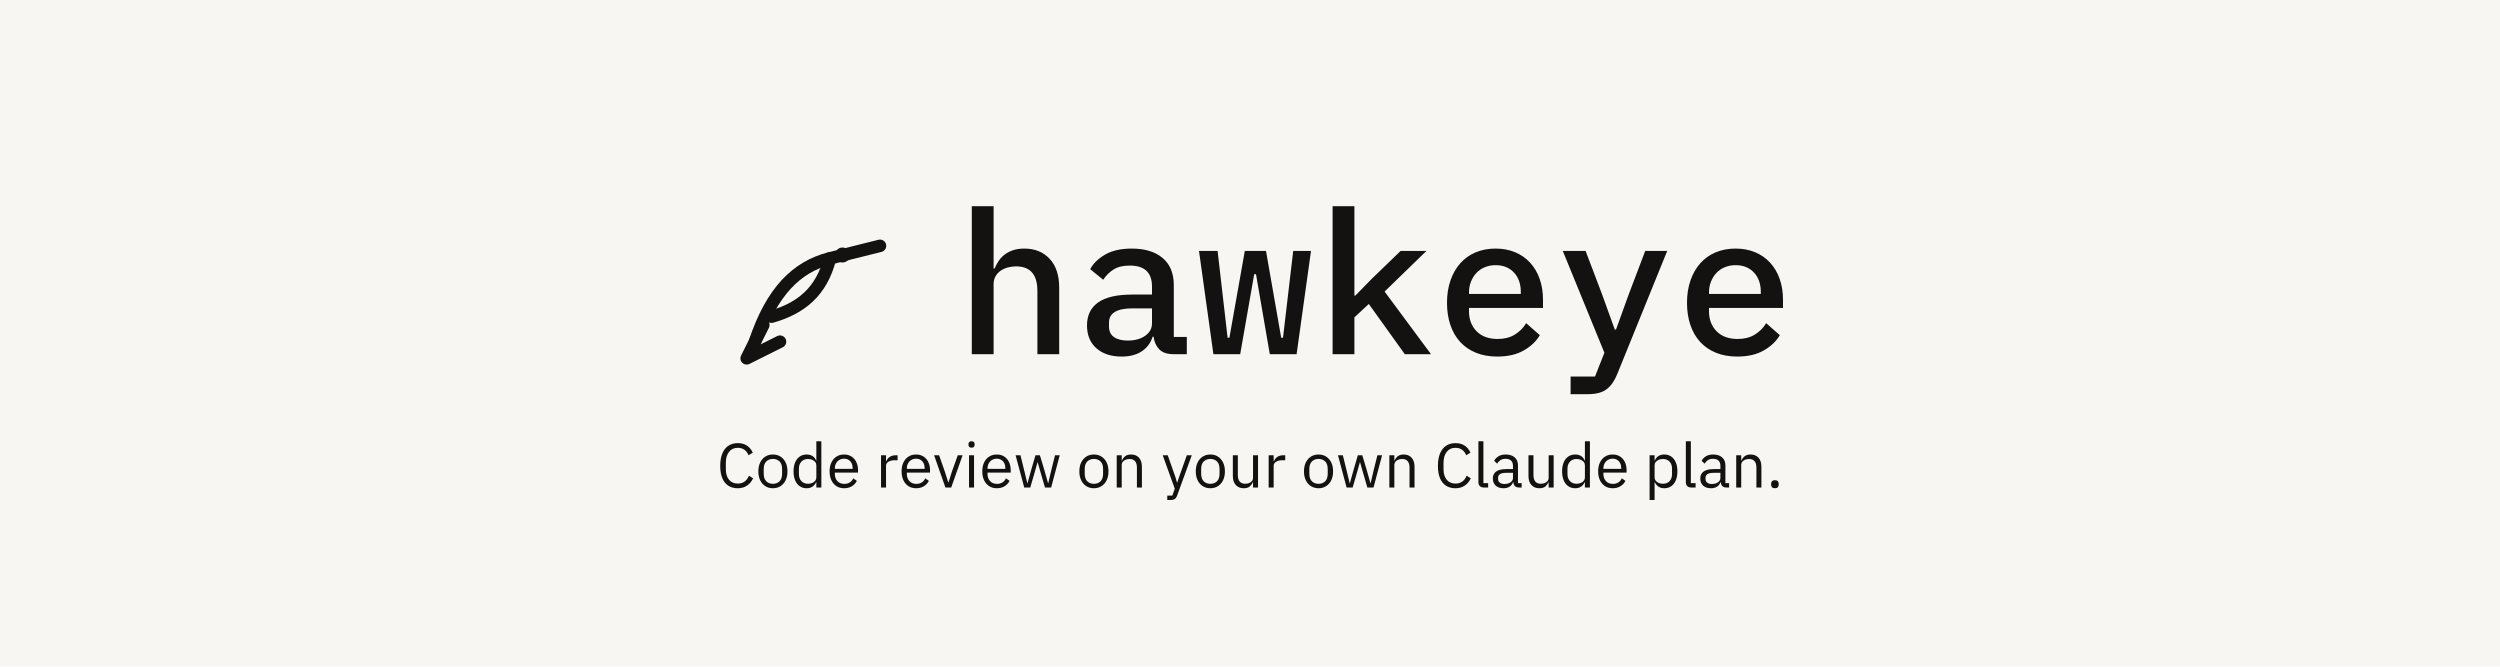
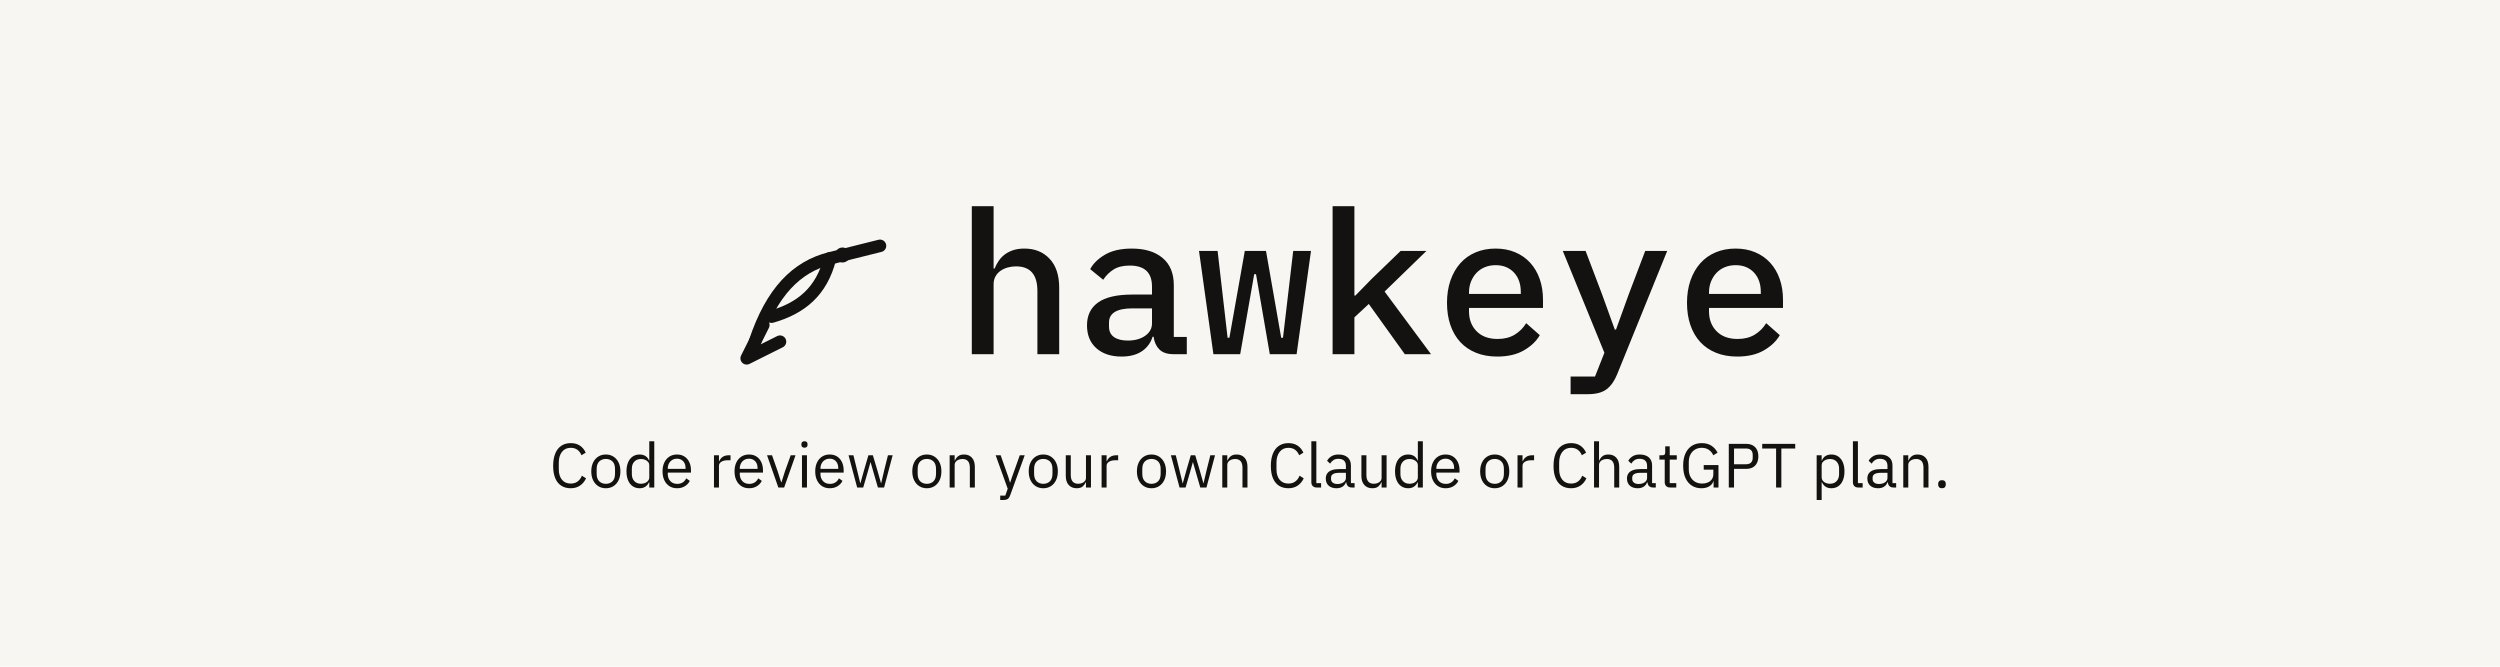
- <svg xmlns="http://www.w3.org/2000/svg" width="1200" height="320" viewBox="0 0 1200 320" role="img" aria-label="hawkeye. Code review on your own Claude plan.">
+ <svg xmlns="http://www.w3.org/2000/svg" width="1200" height="320" viewBox="0 0 1200 320" role="img" aria-label="hawkeye. Code review on your own Claude or ChatGPT plan.">
  <rect width="1200" height="320" fill="#f7f6f3" />
  <g transform="translate(338.4 96) scale(4.0)" fill="none" stroke="#131211" stroke-width="1.5" stroke-linecap="round" stroke-linejoin="round">
    <path d="M6 17c2-6 5-9 9-10l6-1.5" />
    <path d="M15 7c-1 4-3.5 6-7 7" />
    <path d="M7 15l-2 4 4-2" />
    <circle cx="16.5" cy="6.6" r=".9" fill="#131211" stroke="none" />
  </g>
  <path fill="#131211" transform="translate(458.4 170)" d="M8.064 -71.04H18.528V-41.088H19.008Q19.776 -43.008 20.976 -44.784Q22.176 -46.56 23.904 -47.856Q25.632 -49.152 27.936 -49.92Q30.24 -50.688 33.312 -50.688Q40.8 -50.688 45.408 -45.792Q50.016 -40.896 50.016 -31.872V0.0H39.552V-30.336Q39.552 -42.144 29.28 -42.144Q27.264 -42.144 25.344 -41.616Q23.424 -41.088 21.888 -40.032Q20.352 -38.976 19.44 -37.344Q18.528 -35.712 18.528 -33.6V0.0H8.064Z M104.832 0.0Q100.32 0.0 98.064 -2.304Q95.808 -4.608 95.328 -8.352H94.848Q93.408 -3.84 89.616 -1.344Q85.824 1.152 79.968 1.152Q72.384 1.152 67.872 -2.832Q63.36 -6.816 63.36 -13.824Q63.36 -21.024 68.688 -24.816Q74.016 -28.608 85.056 -28.608H94.56V-32.448Q94.56 -42.528 83.904 -42.528Q79.104 -42.528 76.128 -40.656Q73.152 -38.784 71.136 -35.712L64.896 -40.8Q67.008 -44.832 72.0 -47.76Q76.992 -50.688 84.864 -50.688Q94.272 -50.688 99.648 -46.176Q105.024 -41.664 105.024 -33.12V-8.256H111.264V0.0ZM82.944 -6.528Q88.032 -6.528 91.296 -8.832Q94.56 -11.136 94.56 -14.784V-21.984H85.248Q73.92 -21.984 73.92 -15.168V-13.248Q73.92 -9.888 76.32 -8.208Q78.72 -6.528 82.944 -6.528Z M117.12 -49.536H126.048L130.848 -7.872H131.712L139.104 -49.536H149.28L156.576 -7.872H157.44L162.336 -49.536H170.88L163.968 0.0H151.104L144.48 -38.4H143.616L136.896 0.0H124.032Z M181.248 -71.04H191.712V-28.128H192.192L199.968 -36.096L213.888 -49.536H226.272L206.208 -30.048L228.48 0.0H215.904L198.624 -24.096L191.712 -17.664V0.0H181.248Z M260.256 1.152Q254.592 1.152 250.08 -0.672Q245.568 -2.496 242.496 -5.856Q239.424 -9.216 237.792 -13.968Q236.16 -18.72 236.16 -24.672Q236.16 -30.624 237.84 -35.424Q239.52 -40.224 242.544 -43.632Q245.568 -47.04 249.888 -48.864Q254.208 -50.688 259.488 -50.688Q264.672 -50.688 268.896 -48.912Q273.12 -47.136 276.096 -43.872Q279.072 -40.608 280.656 -36.096Q282.24 -31.584 282.24 -26.112V-22.176H246.72V-20.544Q246.72 -14.688 250.368 -10.992Q254.016 -7.296 260.448 -7.296Q265.248 -7.296 268.656 -9.36Q272.064 -11.424 274.176 -14.88L280.704 -9.12Q278.208 -4.8 273.072 -1.824Q267.936 1.152 260.256 1.152ZM259.488 -42.72Q256.704 -42.72 254.352 -41.76Q252.0 -40.8 250.32 -39.024Q248.64 -37.248 247.68 -34.848Q246.72 -32.448 246.72 -29.568V-28.896H271.584V-29.856Q271.584 -35.712 268.272 -39.216Q264.96 -42.72 259.488 -42.72Z M331.296 -49.536H341.856L317.856 9.6Q315.936 14.4 312.816 16.8Q309.696 19.2 303.84 19.2H295.488V10.752H307.2L311.712 -0.672L291.744 -49.536H302.688L310.56 -28.8L316.704 -11.808H317.28L323.424 -28.8Z M375.456 1.152Q369.792 1.152 365.28 -0.672Q360.768 -2.496 357.696 -5.856Q354.624 -9.216 352.992 -13.968Q351.36 -18.72 351.36 -24.672Q351.36 -30.624 353.04 -35.424Q354.72 -40.224 357.744 -43.632Q360.768 -47.04 365.088 -48.864Q369.408 -50.688 374.688 -50.688Q379.872 -50.688 384.096 -48.912Q388.32 -47.136 391.296 -43.872Q394.272 -40.608 395.856 -36.096Q397.44 -31.584 397.44 -26.112V-22.176H361.92V-20.544Q361.92 -14.688 365.568 -10.992Q369.216 -7.296 375.648 -7.296Q380.448 -7.296 383.856 -9.36Q387.264 -11.424 389.376 -14.88L395.904 -9.12Q393.408 -4.8 388.272 -1.824Q383.136 1.152 375.456 1.152ZM374.688 -42.72Q371.904 -42.72 369.552 -41.76Q367.2 -40.8 365.52 -39.024Q363.84 -37.248 362.88 -34.848Q361.92 -32.448 361.92 -29.568V-28.896H386.784V-29.856Q386.784 -35.712 383.472 -39.216Q380.16 -42.72 374.688 -42.72Z" />
-   <path fill="#131211" transform="translate(343.965 234)" d="M10.17 0.36Q7.53 0.36 5.64 -0.855Q3.75 -2.07 2.745 -4.455Q1.74 -6.84 1.74 -10.35Q1.74 -13.86 2.745 -16.305Q3.75 -18.75 5.64 -20.025Q7.53 -21.3 10.17 -21.3Q12.78 -21.3 14.58 -20.1Q16.38 -18.9 17.37 -16.71L15.33 -15.48Q14.7 -17.1 13.41 -18.075Q12.12 -19.05 10.17 -19.05Q7.47 -19.05 5.955 -17.085Q4.44 -15.12 4.44 -11.91V-8.79Q4.44 -5.58 5.955 -3.735Q7.47 -1.89 10.17 -1.89Q12.18 -1.89 13.53 -2.925Q14.88 -3.96 15.51 -5.67L17.52 -4.41Q16.53 -2.22 14.655 -0.93Q12.78 0.36 10.17 0.36Z M27.03 0.36Q24.96 0.36 23.385 -0.645Q21.81 -1.65 20.925 -3.465Q20.04 -5.28 20.04 -7.74Q20.04 -10.2 20.925 -12.015Q21.81 -13.83 23.385 -14.835Q24.96 -15.84 27.03 -15.84Q29.1 -15.84 30.675 -14.835Q32.25 -13.83 33.135 -12.015Q34.02 -10.2 34.02 -7.74Q34.02 -5.28 33.135 -3.465Q32.25 -1.65 30.675 -0.645Q29.1 0.36 27.03 0.36ZM27.03 -1.77Q28.98 -1.77 30.21 -2.97Q31.44 -4.17 31.44 -6.63V-8.85Q31.44 -11.31 30.21 -12.51Q28.98 -13.71 27.03 -13.71Q25.11 -13.71 23.865 -12.51Q22.62 -11.31 22.62 -8.85V-6.63Q22.62 -4.17 23.865 -2.97Q25.11 -1.77 27.03 -1.77Z M47.88 0.0V-2.52H47.76Q47.07 -1.08 45.945 -0.36Q44.82 0.36 43.23 0.36Q41.31 0.36 39.885 -0.63Q38.46 -1.62 37.695 -3.45Q36.93 -5.28 36.93 -7.74Q36.93 -10.23 37.695 -12.045Q38.46 -13.86 39.885 -14.85Q41.31 -15.84 43.23 -15.84Q44.82 -15.84 45.99 -15.135Q47.16 -14.43 47.76 -12.96H47.88V-22.2H50.28V0.0ZM43.89 -1.8Q45.0 -1.8 45.9 -2.175Q46.8 -2.55 47.34 -3.255Q47.88 -3.96 47.88 -4.95V-10.71Q47.88 -11.58 47.34 -12.24Q46.8 -12.9 45.9 -13.29Q45.0 -13.68 43.89 -13.68Q41.88 -13.68 40.695 -12.405Q39.51 -11.13 39.51 -9.06V-6.42Q39.51 -4.35 40.695 -3.075Q41.88 -1.8 43.89 -1.8Z M61.2 0.36Q59.1 0.36 57.54 -0.645Q55.98 -1.65 55.11 -3.465Q54.24 -5.28 54.24 -7.74Q54.24 -10.2 55.11 -12.015Q55.98 -13.83 57.54 -14.835Q59.1 -15.84 61.2 -15.84Q63.27 -15.84 64.77 -14.865Q66.27 -13.89 67.08 -12.18Q67.89 -10.47 67.89 -8.28V-7.14H56.76V-6.42Q56.76 -4.41 57.975 -3.075Q59.19 -1.74 61.35 -1.74Q62.82 -1.74 63.915 -2.43Q65.01 -3.12 65.61 -4.41L67.32 -3.18Q66.57 -1.62 64.98 -0.63Q63.39 0.36 61.2 0.36ZM61.2 -13.83Q59.91 -13.83 58.905 -13.23Q57.9 -12.63 57.33 -11.565Q56.76 -10.5 56.76 -9.15V-8.94H65.31V-9.27Q65.31 -10.65 64.8 -11.67Q64.29 -12.69 63.36 -13.26Q62.43 -13.83 61.2 -13.83Z M81.33 0.0H78.93V-15.48H81.33V-12.63H81.48Q81.75 -13.38 82.32 -14.025Q82.89 -14.67 83.79 -15.075Q84.69 -15.48 85.95 -15.48H86.88V-13.08H85.47Q84.18 -13.08 83.25 -12.735Q82.32 -12.39 81.825 -11.82Q81.33 -11.25 81.33 -10.5Z M95.76 0.36Q93.66 0.36 92.1 -0.645Q90.54 -1.65 89.67 -3.465Q88.8 -5.28 88.8 -7.74Q88.8 -10.2 89.67 -12.015Q90.54 -13.83 92.1 -14.835Q93.66 -15.84 95.76 -15.84Q97.83 -15.84 99.33 -14.865Q100.83 -13.89 101.64 -12.18Q102.45 -10.47 102.45 -8.28V-7.14H91.32V-6.42Q91.32 -4.41 92.535 -3.075Q93.75 -1.74 95.91 -1.74Q97.38 -1.74 98.475 -2.43Q99.57 -3.12 100.17 -4.41L101.88 -3.18Q101.13 -1.62 99.54 -0.63Q97.95 0.36 95.76 0.36ZM95.76 -13.83Q94.47 -13.83 93.465 -13.23Q92.46 -12.63 91.89 -11.565Q91.32 -10.5 91.32 -9.15V-8.94H99.87V-9.27Q99.87 -10.65 99.36 -11.67Q98.85 -12.69 97.92 -13.26Q96.99 -13.83 95.76 -13.83Z M112.62 0.0H109.83L104.4 -15.48H106.8L109.5 -7.8L111.18 -2.52H111.33L113.01 -7.8L115.77 -15.48H118.08Z M122.37 -19.11Q121.62 -19.11 121.26 -19.485Q120.9 -19.86 120.9 -20.46V-20.85Q120.9 -21.45 121.26 -21.825Q121.62 -22.2 122.37 -22.2Q123.15 -22.2 123.495 -21.825Q123.84 -21.45 123.84 -20.85V-20.46Q123.84 -19.86 123.495 -19.485Q123.15 -19.11 122.37 -19.11ZM121.17 0.0V-15.48H123.57V0.0Z M134.49 0.36Q132.39 0.36 130.83 -0.645Q129.27 -1.65 128.4 -3.465Q127.53 -5.28 127.53 -7.74Q127.53 -10.2 128.4 -12.015Q129.27 -13.83 130.83 -14.835Q132.39 -15.84 134.49 -15.84Q136.56 -15.84 138.06 -14.865Q139.56 -13.89 140.37 -12.18Q141.18 -10.47 141.18 -8.28V-7.14H130.05V-6.42Q130.05 -4.41 131.265 -3.075Q132.48 -1.74 134.64 -1.74Q136.11 -1.74 137.205 -2.43Q138.3 -3.12 138.9 -4.41L140.61 -3.18Q139.86 -1.62 138.27 -0.63Q136.68 0.36 134.49 0.36ZM134.49 -13.83Q133.2 -13.83 132.195 -13.23Q131.19 -12.63 130.62 -11.565Q130.05 -10.5 130.05 -9.15V-8.94H138.6V-9.27Q138.6 -10.65 138.09 -11.67Q137.58 -12.69 136.65 -13.26Q135.72 -13.83 134.49 -13.83Z M147.66 0.0 143.52 -15.48H145.86L147.51 -8.79L149.16 -2.01H149.22L151.11 -8.79L153.06 -15.48H155.19L157.2 -8.79L159.12 -2.01H159.18L160.77 -8.79L162.45 -15.48H164.7L160.59 0.0H157.62L155.46 -7.44L154.11 -12.15H154.05L152.73 -7.44L150.57 0.0Z M181.11 0.36Q179.04 0.36 177.465 -0.645Q175.89 -1.65 175.005 -3.465Q174.12 -5.28 174.12 -7.74Q174.12 -10.2 175.005 -12.015Q175.89 -13.83 177.465 -14.835Q179.04 -15.84 181.11 -15.84Q183.18 -15.84 184.755 -14.835Q186.33 -13.83 187.215 -12.015Q188.1 -10.2 188.1 -7.74Q188.1 -5.28 187.215 -3.465Q186.33 -1.65 184.755 -0.645Q183.18 0.36 181.11 0.36ZM181.11 -1.77Q183.06 -1.77 184.29 -2.97Q185.52 -4.17 185.52 -6.63V-8.85Q185.52 -11.31 184.29 -12.51Q183.06 -13.71 181.11 -13.71Q179.19 -13.71 177.945 -12.51Q176.7 -11.31 176.7 -8.85V-6.63Q176.7 -4.17 177.945 -2.97Q179.19 -1.77 181.11 -1.77Z M194.46 0.0H192.06V-15.48H194.46V-12.96H194.58Q195.15 -14.28 196.185 -15.06Q197.22 -15.84 198.96 -15.84Q201.36 -15.84 202.755 -14.295Q204.15 -12.75 204.15 -9.93V0.0H201.75V-9.51Q201.75 -11.58 200.865 -12.63Q199.98 -13.68 198.24 -13.68Q197.28 -13.68 196.41 -13.365Q195.54 -13.05 195.0 -12.39Q194.46 -11.73 194.46 -10.74Z M221.97 -4.95 225.72 -15.48H228.09L221.16 3.6Q220.83 4.53 220.425 5.055Q220.02 5.58 219.36 5.79Q218.7 6.0 217.56 6.0H216.33V3.9H218.76L219.93 0.6L214.14 -15.48H216.54L220.26 -4.95L220.98 -2.43H221.13Z M237 0.36Q234.93 0.36 233.355 -0.645Q231.78 -1.65 230.895 -3.465Q230.01 -5.28 230.01 -7.74Q230.01 -10.2 230.895 -12.015Q231.78 -13.83 233.355 -14.835Q234.93 -15.84 237 -15.84Q239.07 -15.84 240.645 -14.835Q242.22 -13.83 243.105 -12.015Q243.99 -10.2 243.99 -7.74Q243.99 -5.28 243.105 -3.465Q242.22 -1.65 240.645 -0.645Q239.07 0.36 237 0.36ZM237 -1.77Q238.95 -1.77 240.18 -2.97Q241.41 -4.17 241.41 -6.63V-8.85Q241.41 -11.31 240.18 -12.51Q238.95 -13.71 237 -13.71Q235.08 -13.71 233.835 -12.51Q232.59 -11.31 232.59 -8.85V-6.63Q232.59 -4.17 233.835 -2.97Q235.08 -1.77 237 -1.77Z M257.49 0.0V-2.52H257.37Q256.92 -1.41 255.945 -0.525Q254.97 0.36 253.02 0.36Q250.65 0.36 249.225 -1.185Q247.8 -2.73 247.8 -5.55V-15.48H250.2V-5.97Q250.2 -3.9 251.1 -2.85Q252 -1.8 253.74 -1.8Q254.7 -1.8 255.555 -2.115Q256.41 -2.43 256.95 -3.09Q257.49 -3.75 257.49 -4.77V-15.48H259.89V0.0Z M267.39 0.0H264.99V-15.48H267.39V-12.63H267.54Q267.81 -13.38 268.38 -14.025Q268.95 -14.67 269.85 -15.075Q270.75 -15.48 272.01 -15.48H272.94V-13.08H271.53Q270.24 -13.08 269.31 -12.735Q268.38 -12.39 267.885 -11.82Q267.39 -11.25 267.39 -10.5Z M288.93 0.36Q286.86 0.36 285.285 -0.645Q283.71 -1.65 282.825 -3.465Q281.94 -5.28 281.94 -7.74Q281.94 -10.2 282.825 -12.015Q283.71 -13.83 285.285 -14.835Q286.86 -15.84 288.93 -15.84Q291.0 -15.84 292.575 -14.835Q294.15 -13.83 295.035 -12.015Q295.92 -10.2 295.92 -7.74Q295.92 -5.28 295.035 -3.465Q294.15 -1.65 292.575 -0.645Q291.0 0.36 288.93 0.36ZM288.93 -1.77Q290.88 -1.77 292.11 -2.97Q293.34 -4.17 293.34 -6.63V-8.85Q293.34 -11.31 292.11 -12.51Q290.88 -13.71 288.93 -13.71Q287.01 -13.71 285.765 -12.51Q284.52 -11.31 284.52 -8.85V-6.63Q284.52 -4.17 285.765 -2.97Q287.01 -1.77 288.93 -1.77Z M302.4 0.0 298.26 -15.48H300.6L302.25 -8.79L303.9 -2.01H303.96L305.85 -8.79L307.8 -15.48H309.93L311.94 -8.79L313.86 -2.01H313.92L315.51 -8.79L317.19 -15.48H319.44L315.33 0.0H312.36L310.2 -7.44L308.85 -12.15H308.79L307.47 -7.44L305.31 0.0Z M325.32 0.0H322.92V-15.48H325.32V-12.96H325.44Q326.01 -14.28 327.045 -15.06Q328.08 -15.84 329.82 -15.84Q332.22 -15.84 333.615 -14.295Q335.01 -12.75 335.01 -9.93V0.0H332.61V-9.51Q332.61 -11.58 331.725 -12.63Q330.84 -13.68 329.1 -13.68Q328.14 -13.68 327.27 -13.365Q326.4 -13.05 325.86 -12.39Q325.32 -11.73 325.32 -10.74Z M354.66 0.36Q352.02 0.36 350.13 -0.855Q348.24 -2.07 347.235 -4.455Q346.23 -6.84 346.23 -10.35Q346.23 -13.86 347.235 -16.305Q348.24 -18.75 350.13 -20.025Q352.02 -21.3 354.66 -21.3Q357.27 -21.3 359.07 -20.1Q360.87 -18.9 361.86 -16.71L359.82 -15.48Q359.19 -17.1 357.9 -18.075Q356.61 -19.05 354.66 -19.05Q351.96 -19.05 350.445 -17.085Q348.93 -15.12 348.93 -11.91V-8.79Q348.93 -5.58 350.445 -3.735Q351.96 -1.89 354.66 -1.89Q356.67 -1.89 358.02 -2.925Q359.37 -3.96 360 -5.67L362.01 -4.41Q361.02 -2.22 359.145 -0.93Q357.27 0.36 354.66 0.36Z M370.35 0.0H368.22Q366.99 0.0 366.33 -0.705Q365.67 -1.41 365.67 -2.49V-22.2H368.07V-2.1H370.35Z M386.43 0.0H385.08Q384.12 0.0 383.52 -0.405Q382.92 -0.81 382.65 -1.53Q382.38 -2.25 382.38 -3.18V-3.39L383.31 -2.52H382.26Q381.78 -1.11 380.595 -0.375Q379.41 0.36 377.79 0.36Q375.33 0.36 373.965 -0.9Q372.6 -2.16 372.6 -4.32Q372.6 -5.79 373.32 -6.795Q374.04 -7.8 375.495 -8.325Q376.95 -8.85 379.2 -8.85H382.26V-10.38Q382.26 -12.03 381.36 -12.9Q380.46 -13.77 378.6 -13.77Q377.22 -13.77 376.26 -13.14Q375.3 -12.51 374.67 -11.46L373.23 -12.81Q373.86 -14.04 375.24 -14.94Q376.62 -15.84 378.72 -15.84Q381.51 -15.84 383.085 -14.46Q384.66 -13.08 384.66 -10.62V-2.1H386.43ZM382.26 -7.05H379.08Q377.04 -7.05 376.08 -6.45Q375.12 -5.85 375.12 -4.71V-4.08Q375.12 -2.94 375.96 -2.31Q376.8 -1.68 378.18 -1.68Q379.38 -1.68 380.295 -2.055Q381.21 -2.43 381.735 -3.075Q382.26 -3.72 382.26 -4.5Z M399.39 0.0V-2.52H399.27Q398.82 -1.41 397.845 -0.525Q396.87 0.36 394.92 0.36Q392.55 0.36 391.125 -1.185Q389.7 -2.73 389.7 -5.55V-15.48H392.1V-5.97Q392.1 -3.9 393 -2.85Q393.9 -1.8 395.64 -1.8Q396.6 -1.8 397.455 -2.115Q398.31 -2.43 398.85 -3.09Q399.39 -3.75 399.39 -4.77V-15.48H401.79V0.0Z M416.79 0.0V-2.52H416.67Q415.98 -1.08 414.855 -0.36Q413.73 0.36 412.14 0.36Q410.22 0.36 408.795 -0.63Q407.37 -1.62 406.605 -3.45Q405.84 -5.28 405.84 -7.74Q405.84 -10.23 406.605 -12.045Q407.37 -13.86 408.795 -14.85Q410.22 -15.84 412.14 -15.84Q413.73 -15.84 414.9 -15.135Q416.07 -14.43 416.67 -12.96H416.79V-22.2H419.19V0.0ZM412.8 -1.8Q413.91 -1.8 414.81 -2.175Q415.71 -2.55 416.25 -3.255Q416.79 -3.96 416.79 -4.95V-10.71Q416.79 -11.58 416.25 -12.24Q415.71 -12.9 414.81 -13.29Q413.91 -13.68 412.8 -13.68Q410.79 -13.68 409.605 -12.405Q408.42 -11.13 408.42 -9.06V-6.42Q408.42 -4.35 409.605 -3.075Q410.79 -1.8 412.8 -1.8Z M430.11 0.36Q428.01 0.36 426.45 -0.645Q424.89 -1.65 424.02 -3.465Q423.15 -5.28 423.15 -7.74Q423.15 -10.2 424.02 -12.015Q424.89 -13.83 426.45 -14.835Q428.01 -15.84 430.11 -15.84Q432.18 -15.84 433.68 -14.865Q435.18 -13.89 435.99 -12.18Q436.8 -10.47 436.8 -8.28V-7.14H425.67V-6.42Q425.67 -4.41 426.885 -3.075Q428.1 -1.74 430.26 -1.74Q431.73 -1.74 432.825 -2.43Q433.92 -3.12 434.52 -4.41L436.23 -3.18Q435.48 -1.62 433.89 -0.63Q432.3 0.36 430.11 0.36ZM430.11 -13.83Q428.82 -13.83 427.815 -13.23Q426.81 -12.63 426.24 -11.565Q425.67 -10.5 425.67 -9.15V-8.94H434.22V-9.27Q434.22 -10.65 433.71 -11.67Q433.2 -12.69 432.27 -13.26Q431.34 -13.83 430.11 -13.83Z M447.84 6.0V-15.48H450.24V-12.96H450.36Q450.96 -14.43 452.13 -15.135Q453.3 -15.84 454.89 -15.84Q456.84 -15.84 458.25 -14.85Q459.66 -13.86 460.425 -12.045Q461.19 -10.23 461.19 -7.74Q461.19 -5.28 460.425 -3.45Q459.66 -1.62 458.25 -0.63Q456.84 0.36 454.89 0.36Q453.3 0.36 452.175 -0.36Q451.05 -1.08 450.36 -2.52H450.24V6.0ZM454.23 -1.8Q456.27 -1.8 457.44 -3.075Q458.61 -4.35 458.61 -6.42V-9.06Q458.61 -11.13 457.44 -12.405Q456.27 -13.68 454.23 -13.68Q453.15 -13.68 452.235 -13.29Q451.32 -12.9 450.78 -12.24Q450.24 -11.58 450.24 -10.71V-4.95Q450.24 -3.96 450.78 -3.255Q451.32 -2.55 452.235 -2.175Q453.15 -1.8 454.23 -1.8Z M469.92 0.0H467.79Q466.56 0.0 465.9 -0.705Q465.24 -1.41 465.24 -2.49V-22.2H467.64V-2.1H469.92Z M486.0 0.0H484.65Q483.69 0.0 483.09 -0.405Q482.49 -0.81 482.22 -1.53Q481.95 -2.25 481.95 -3.18V-3.39L482.88 -2.52H481.83Q481.35 -1.11 480.165 -0.375Q478.98 0.36 477.36 0.36Q474.9 0.36 473.535 -0.9Q472.17 -2.16 472.17 -4.32Q472.17 -5.79 472.89 -6.795Q473.61 -7.8 475.065 -8.325Q476.52 -8.85 478.77 -8.85H481.83V-10.38Q481.83 -12.03 480.93 -12.9Q480.03 -13.77 478.17 -13.77Q476.79 -13.77 475.83 -13.14Q474.87 -12.51 474.24 -11.46L472.8 -12.81Q473.43 -14.04 474.81 -14.94Q476.19 -15.84 478.29 -15.84Q481.08 -15.84 482.655 -14.46Q484.23 -13.08 484.23 -10.62V-2.1H486.0ZM481.83 -7.05H478.65Q476.61 -7.05 475.65 -6.45Q474.69 -5.85 474.69 -4.71V-4.08Q474.69 -2.94 475.53 -2.31Q476.37 -1.68 477.75 -1.68Q478.95 -1.68 479.865 -2.055Q480.78 -2.43 481.305 -3.075Q481.83 -3.72 481.83 -4.5Z M491.82 0.0H489.42V-15.48H491.82V-12.96H491.94Q492.51 -14.28 493.545 -15.06Q494.58 -15.84 496.32 -15.84Q498.72 -15.84 500.115 -14.295Q501.51 -12.75 501.51 -9.93V0.0H499.11V-9.51Q499.11 -11.58 498.225 -12.63Q497.34 -13.68 495.6 -13.68Q494.64 -13.68 493.77 -13.365Q492.9 -13.05 492.36 -12.39Q491.82 -11.73 491.82 -10.74Z M507.99 0.36Q507.06 0.36 506.61 -0.135Q506.16 -0.63 506.16 -1.38V-1.77Q506.16 -2.55 506.61 -3.03Q507.06 -3.51 507.99 -3.51Q508.95 -3.51 509.385 -3.03Q509.82 -2.55 509.82 -1.77V-1.38Q509.82 -0.63 509.385 -0.135Q508.95 0.36 507.99 0.36Z" />
+   <path fill="#131211" transform="translate(263.775 234)" d="M10.17 0.36Q7.53 0.36 5.64 -0.855Q3.75 -2.07 2.745 -4.455Q1.74 -6.84 1.74 -10.35Q1.74 -13.86 2.745 -16.305Q3.75 -18.75 5.64 -20.025Q7.53 -21.3 10.17 -21.3Q12.78 -21.3 14.58 -20.1Q16.38 -18.9 17.37 -16.71L15.33 -15.48Q14.7 -17.1 13.41 -18.075Q12.12 -19.05 10.17 -19.05Q7.47 -19.05 5.955 -17.085Q4.44 -15.12 4.44 -11.91V-8.79Q4.44 -5.58 5.955 -3.735Q7.47 -1.89 10.17 -1.89Q12.18 -1.89 13.53 -2.925Q14.88 -3.96 15.51 -5.67L17.52 -4.41Q16.53 -2.22 14.655 -0.93Q12.78 0.36 10.17 0.36Z M27.03 0.36Q24.96 0.36 23.385 -0.645Q21.81 -1.65 20.925 -3.465Q20.04 -5.28 20.04 -7.74Q20.04 -10.2 20.925 -12.015Q21.81 -13.83 23.385 -14.835Q24.96 -15.84 27.03 -15.84Q29.1 -15.84 30.675 -14.835Q32.25 -13.83 33.135 -12.015Q34.02 -10.2 34.02 -7.74Q34.02 -5.28 33.135 -3.465Q32.25 -1.65 30.675 -0.645Q29.1 0.36 27.03 0.36ZM27.03 -1.77Q28.98 -1.77 30.21 -2.97Q31.44 -4.17 31.44 -6.63V-8.85Q31.44 -11.31 30.21 -12.51Q28.98 -13.71 27.03 -13.71Q25.11 -13.71 23.865 -12.51Q22.62 -11.31 22.62 -8.85V-6.63Q22.62 -4.17 23.865 -2.97Q25.11 -1.77 27.03 -1.77Z M47.88 0.0V-2.52H47.76Q47.07 -1.08 45.945 -0.36Q44.82 0.36 43.23 0.36Q41.31 0.36 39.885 -0.63Q38.46 -1.62 37.695 -3.45Q36.93 -5.28 36.93 -7.74Q36.93 -10.23 37.695 -12.045Q38.46 -13.86 39.885 -14.85Q41.31 -15.84 43.23 -15.84Q44.82 -15.84 45.99 -15.135Q47.16 -14.43 47.76 -12.96H47.88V-22.2H50.28V0.0ZM43.89 -1.8Q45.0 -1.8 45.9 -2.175Q46.8 -2.55 47.34 -3.255Q47.88 -3.96 47.88 -4.95V-10.71Q47.88 -11.58 47.34 -12.24Q46.8 -12.9 45.9 -13.29Q45.0 -13.68 43.89 -13.68Q41.88 -13.68 40.695 -12.405Q39.51 -11.13 39.51 -9.06V-6.42Q39.51 -4.35 40.695 -3.075Q41.88 -1.8 43.89 -1.8Z M61.2 0.36Q59.1 0.36 57.54 -0.645Q55.98 -1.65 55.11 -3.465Q54.24 -5.28 54.24 -7.74Q54.24 -10.2 55.11 -12.015Q55.98 -13.83 57.54 -14.835Q59.1 -15.84 61.2 -15.84Q63.27 -15.84 64.77 -14.865Q66.27 -13.89 67.08 -12.18Q67.89 -10.47 67.89 -8.28V-7.14H56.76V-6.42Q56.76 -4.41 57.975 -3.075Q59.19 -1.74 61.35 -1.74Q62.82 -1.74 63.915 -2.43Q65.01 -3.12 65.61 -4.41L67.32 -3.18Q66.57 -1.62 64.98 -0.63Q63.39 0.36 61.2 0.36ZM61.2 -13.83Q59.91 -13.83 58.905 -13.23Q57.9 -12.63 57.33 -11.565Q56.76 -10.5 56.76 -9.15V-8.94H65.31V-9.27Q65.31 -10.65 64.8 -11.67Q64.29 -12.69 63.36 -13.26Q62.43 -13.83 61.2 -13.83Z M81.33 0.0H78.93V-15.48H81.33V-12.63H81.48Q81.75 -13.38 82.32 -14.025Q82.89 -14.67 83.79 -15.075Q84.69 -15.48 85.95 -15.48H86.88V-13.08H85.47Q84.18 -13.08 83.25 -12.735Q82.32 -12.39 81.825 -11.82Q81.33 -11.25 81.33 -10.5Z M95.76 0.36Q93.66 0.36 92.1 -0.645Q90.54 -1.65 89.67 -3.465Q88.8 -5.28 88.8 -7.74Q88.8 -10.2 89.67 -12.015Q90.54 -13.83 92.1 -14.835Q93.66 -15.84 95.76 -15.84Q97.83 -15.84 99.33 -14.865Q100.83 -13.89 101.64 -12.18Q102.45 -10.47 102.45 -8.28V-7.14H91.32V-6.42Q91.32 -4.41 92.535 -3.075Q93.75 -1.74 95.91 -1.74Q97.38 -1.74 98.475 -2.43Q99.57 -3.12 100.17 -4.41L101.88 -3.18Q101.13 -1.62 99.54 -0.63Q97.95 0.36 95.76 0.36ZM95.76 -13.83Q94.47 -13.83 93.465 -13.23Q92.46 -12.63 91.89 -11.565Q91.32 -10.5 91.32 -9.15V-8.94H99.87V-9.27Q99.87 -10.65 99.36 -11.67Q98.85 -12.69 97.92 -13.26Q96.99 -13.83 95.76 -13.83Z M112.62 0.0H109.83L104.4 -15.48H106.8L109.5 -7.8L111.18 -2.52H111.33L113.01 -7.8L115.77 -15.48H118.08Z M122.37 -19.11Q121.62 -19.11 121.26 -19.485Q120.9 -19.86 120.9 -20.46V-20.85Q120.9 -21.45 121.26 -21.825Q121.62 -22.2 122.37 -22.2Q123.15 -22.2 123.495 -21.825Q123.84 -21.45 123.84 -20.85V-20.46Q123.84 -19.86 123.495 -19.485Q123.15 -19.11 122.37 -19.11ZM121.17 0.0V-15.48H123.57V0.0Z M134.49 0.36Q132.39 0.36 130.83 -0.645Q129.27 -1.65 128.4 -3.465Q127.53 -5.28 127.53 -7.74Q127.53 -10.2 128.4 -12.015Q129.27 -13.83 130.83 -14.835Q132.39 -15.84 134.49 -15.84Q136.56 -15.84 138.06 -14.865Q139.56 -13.89 140.37 -12.18Q141.18 -10.47 141.18 -8.28V-7.14H130.05V-6.42Q130.05 -4.41 131.265 -3.075Q132.48 -1.74 134.64 -1.74Q136.11 -1.74 137.205 -2.43Q138.3 -3.12 138.9 -4.41L140.61 -3.18Q139.86 -1.62 138.27 -0.63Q136.68 0.36 134.49 0.36ZM134.49 -13.83Q133.2 -13.83 132.195 -13.23Q131.19 -12.63 130.62 -11.565Q130.05 -10.5 130.05 -9.15V-8.94H138.6V-9.27Q138.6 -10.65 138.09 -11.67Q137.58 -12.69 136.65 -13.26Q135.72 -13.83 134.49 -13.83Z M147.66 0.0 143.52 -15.48H145.86L147.51 -8.79L149.16 -2.01H149.22L151.11 -8.79L153.06 -15.48H155.19L157.2 -8.79L159.12 -2.01H159.18L160.77 -8.79L162.45 -15.48H164.7L160.59 0.0H157.62L155.46 -7.44L154.11 -12.15H154.05L152.73 -7.44L150.57 0.0Z M181.11 0.36Q179.04 0.36 177.465 -0.645Q175.89 -1.65 175.005 -3.465Q174.12 -5.28 174.12 -7.74Q174.12 -10.2 175.005 -12.015Q175.89 -13.83 177.465 -14.835Q179.04 -15.84 181.11 -15.84Q183.18 -15.84 184.755 -14.835Q186.33 -13.83 187.215 -12.015Q188.1 -10.2 188.1 -7.74Q188.1 -5.28 187.215 -3.465Q186.33 -1.65 184.755 -0.645Q183.18 0.36 181.11 0.36ZM181.11 -1.77Q183.06 -1.77 184.29 -2.97Q185.52 -4.17 185.52 -6.63V-8.85Q185.52 -11.31 184.29 -12.51Q183.06 -13.71 181.11 -13.71Q179.19 -13.71 177.945 -12.51Q176.7 -11.31 176.7 -8.85V-6.63Q176.7 -4.17 177.945 -2.97Q179.19 -1.77 181.11 -1.77Z M194.46 0.0H192.06V-15.48H194.46V-12.96H194.58Q195.15 -14.28 196.185 -15.06Q197.22 -15.84 198.96 -15.84Q201.36 -15.84 202.755 -14.295Q204.15 -12.75 204.15 -9.93V0.0H201.75V-9.51Q201.75 -11.58 200.865 -12.63Q199.98 -13.68 198.24 -13.68Q197.28 -13.68 196.41 -13.365Q195.54 -13.05 195.0 -12.39Q194.46 -11.73 194.46 -10.74Z M221.97 -4.95 225.72 -15.48H228.09L221.16 3.6Q220.83 4.53 220.425 5.055Q220.02 5.58 219.36 5.79Q218.7 6.0 217.56 6.0H216.33V3.9H218.76L219.93 0.6L214.14 -15.48H216.54L220.26 -4.95L220.98 -2.43H221.13Z M237 0.36Q234.93 0.36 233.355 -0.645Q231.78 -1.65 230.895 -3.465Q230.01 -5.28 230.01 -7.74Q230.01 -10.2 230.895 -12.015Q231.78 -13.83 233.355 -14.835Q234.93 -15.84 237 -15.84Q239.07 -15.84 240.645 -14.835Q242.22 -13.83 243.105 -12.015Q243.99 -10.2 243.99 -7.74Q243.99 -5.28 243.105 -3.465Q242.22 -1.65 240.645 -0.645Q239.07 0.36 237 0.36ZM237 -1.77Q238.95 -1.77 240.18 -2.97Q241.41 -4.17 241.41 -6.63V-8.85Q241.41 -11.31 240.18 -12.51Q238.95 -13.71 237 -13.71Q235.08 -13.71 233.835 -12.51Q232.59 -11.31 232.59 -8.85V-6.63Q232.59 -4.17 233.835 -2.97Q235.08 -1.77 237 -1.77Z M257.49 0.0V-2.52H257.37Q256.92 -1.41 255.945 -0.525Q254.97 0.36 253.02 0.36Q250.65 0.36 249.225 -1.185Q247.8 -2.73 247.8 -5.55V-15.48H250.2V-5.97Q250.2 -3.9 251.1 -2.85Q252 -1.8 253.74 -1.8Q254.7 -1.8 255.555 -2.115Q256.41 -2.43 256.95 -3.09Q257.49 -3.75 257.49 -4.77V-15.48H259.89V0.0Z M267.39 0.0H264.99V-15.48H267.39V-12.63H267.54Q267.81 -13.38 268.38 -14.025Q268.95 -14.67 269.85 -15.075Q270.75 -15.48 272.01 -15.48H272.94V-13.08H271.53Q270.24 -13.08 269.31 -12.735Q268.38 -12.39 267.885 -11.82Q267.39 -11.25 267.39 -10.5Z M288.93 0.36Q286.86 0.36 285.285 -0.645Q283.71 -1.65 282.825 -3.465Q281.94 -5.28 281.94 -7.74Q281.94 -10.2 282.825 -12.015Q283.71 -13.83 285.285 -14.835Q286.86 -15.84 288.93 -15.84Q291.0 -15.84 292.575 -14.835Q294.15 -13.83 295.035 -12.015Q295.92 -10.2 295.92 -7.74Q295.92 -5.28 295.035 -3.465Q294.15 -1.65 292.575 -0.645Q291.0 0.36 288.93 0.36ZM288.93 -1.77Q290.88 -1.77 292.11 -2.97Q293.34 -4.17 293.34 -6.63V-8.85Q293.34 -11.31 292.11 -12.51Q290.88 -13.71 288.93 -13.71Q287.01 -13.71 285.765 -12.51Q284.52 -11.31 284.52 -8.85V-6.63Q284.52 -4.17 285.765 -2.97Q287.01 -1.77 288.93 -1.77Z M302.4 0.0 298.26 -15.48H300.6L302.25 -8.79L303.9 -2.01H303.96L305.85 -8.79L307.8 -15.48H309.93L311.94 -8.79L313.86 -2.01H313.92L315.51 -8.79L317.19 -15.48H319.44L315.33 0.0H312.36L310.2 -7.44L308.85 -12.15H308.79L307.47 -7.44L305.31 0.0Z M325.32 0.0H322.92V-15.48H325.32V-12.96H325.44Q326.01 -14.28 327.045 -15.06Q328.08 -15.84 329.82 -15.84Q332.22 -15.84 333.615 -14.295Q335.01 -12.75 335.01 -9.93V0.0H332.61V-9.51Q332.61 -11.58 331.725 -12.63Q330.84 -13.68 329.1 -13.68Q328.14 -13.68 327.27 -13.365Q326.4 -13.05 325.86 -12.39Q325.32 -11.73 325.32 -10.74Z M354.66 0.36Q352.02 0.36 350.13 -0.855Q348.24 -2.07 347.235 -4.455Q346.23 -6.84 346.23 -10.35Q346.23 -13.86 347.235 -16.305Q348.24 -18.75 350.13 -20.025Q352.02 -21.3 354.66 -21.3Q357.27 -21.3 359.07 -20.1Q360.87 -18.9 361.86 -16.71L359.82 -15.48Q359.19 -17.1 357.9 -18.075Q356.61 -19.05 354.66 -19.05Q351.96 -19.05 350.445 -17.085Q348.93 -15.12 348.93 -11.91V-8.79Q348.93 -5.58 350.445 -3.735Q351.96 -1.89 354.66 -1.89Q356.67 -1.89 358.02 -2.925Q359.37 -3.96 360 -5.67L362.01 -4.41Q361.02 -2.22 359.145 -0.93Q357.27 0.36 354.66 0.36Z M370.35 0.0H368.22Q366.99 0.0 366.33 -0.705Q365.67 -1.41 365.67 -2.49V-22.2H368.07V-2.1H370.35Z M386.43 0.0H385.08Q384.12 0.0 383.52 -0.405Q382.92 -0.81 382.65 -1.53Q382.38 -2.25 382.38 -3.18V-3.39L383.31 -2.52H382.26Q381.78 -1.11 380.595 -0.375Q379.41 0.36 377.79 0.36Q375.33 0.36 373.965 -0.9Q372.6 -2.16 372.6 -4.32Q372.6 -5.79 373.32 -6.795Q374.04 -7.8 375.495 -8.325Q376.95 -8.85 379.2 -8.85H382.26V-10.38Q382.26 -12.03 381.36 -12.9Q380.46 -13.77 378.6 -13.77Q377.22 -13.77 376.26 -13.14Q375.3 -12.51 374.67 -11.46L373.23 -12.81Q373.86 -14.04 375.24 -14.94Q376.62 -15.84 378.72 -15.84Q381.51 -15.84 383.085 -14.46Q384.66 -13.08 384.66 -10.62V-2.1H386.43ZM382.26 -7.05H379.08Q377.04 -7.05 376.08 -6.45Q375.12 -5.85 375.12 -4.71V-4.08Q375.12 -2.94 375.96 -2.31Q376.8 -1.68 378.18 -1.68Q379.38 -1.68 380.295 -2.055Q381.21 -2.43 381.735 -3.075Q382.26 -3.72 382.26 -4.5Z M399.39 0.0V-2.52H399.27Q398.82 -1.41 397.845 -0.525Q396.87 0.36 394.92 0.36Q392.55 0.36 391.125 -1.185Q389.7 -2.73 389.7 -5.55V-15.48H392.1V-5.97Q392.1 -3.9 393 -2.85Q393.9 -1.8 395.64 -1.8Q396.6 -1.8 397.455 -2.115Q398.31 -2.43 398.85 -3.09Q399.39 -3.75 399.39 -4.77V-15.48H401.79V0.0Z M416.79 0.0V-2.52H416.67Q415.98 -1.08 414.855 -0.36Q413.73 0.36 412.14 0.36Q410.22 0.36 408.795 -0.63Q407.37 -1.62 406.605 -3.45Q405.84 -5.28 405.84 -7.74Q405.84 -10.23 406.605 -12.045Q407.37 -13.86 408.795 -14.85Q410.22 -15.84 412.14 -15.84Q413.73 -15.84 414.9 -15.135Q416.07 -14.43 416.67 -12.96H416.79V-22.2H419.19V0.0ZM412.8 -1.8Q413.91 -1.8 414.81 -2.175Q415.71 -2.55 416.25 -3.255Q416.79 -3.96 416.79 -4.95V-10.71Q416.79 -11.58 416.25 -12.24Q415.71 -12.9 414.81 -13.29Q413.91 -13.68 412.8 -13.68Q410.79 -13.68 409.605 -12.405Q408.42 -11.13 408.42 -9.06V-6.42Q408.42 -4.35 409.605 -3.075Q410.79 -1.8 412.8 -1.8Z M430.11 0.36Q428.01 0.36 426.45 -0.645Q424.89 -1.65 424.02 -3.465Q423.15 -5.28 423.15 -7.74Q423.15 -10.2 424.02 -12.015Q424.89 -13.83 426.45 -14.835Q428.01 -15.84 430.11 -15.84Q432.18 -15.84 433.68 -14.865Q435.18 -13.89 435.99 -12.18Q436.8 -10.47 436.8 -8.28V-7.14H425.67V-6.42Q425.67 -4.41 426.885 -3.075Q428.1 -1.74 430.26 -1.74Q431.73 -1.74 432.825 -2.43Q433.92 -3.12 434.52 -4.41L436.23 -3.18Q435.48 -1.62 433.89 -0.63Q432.3 0.36 430.11 0.36ZM430.11 -13.83Q428.82 -13.83 427.815 -13.23Q426.81 -12.63 426.24 -11.565Q425.67 -10.5 425.67 -9.15V-8.94H434.22V-9.27Q434.22 -10.65 433.71 -11.67Q433.2 -12.69 432.27 -13.26Q431.34 -13.83 430.11 -13.83Z M453.69 0.36Q451.62 0.36 450.045 -0.645Q448.47 -1.65 447.585 -3.465Q446.7 -5.28 446.7 -7.74Q446.7 -10.2 447.585 -12.015Q448.47 -13.83 450.045 -14.835Q451.62 -15.84 453.69 -15.84Q455.76 -15.84 457.335 -14.835Q458.91 -13.83 459.795 -12.015Q460.68 -10.2 460.68 -7.74Q460.68 -5.28 459.795 -3.465Q458.91 -1.65 457.335 -0.645Q455.76 0.36 453.69 0.36ZM453.69 -1.77Q455.64 -1.77 456.87 -2.97Q458.1 -4.17 458.1 -6.63V-8.85Q458.1 -11.31 456.87 -12.51Q455.64 -13.71 453.69 -13.71Q451.77 -13.71 450.525 -12.51Q449.28 -11.31 449.28 -8.85V-6.63Q449.28 -4.17 450.525 -2.97Q451.77 -1.77 453.69 -1.77Z M467.04 0.0H464.64V-15.48H467.04V-12.63H467.19Q467.46 -13.38 468.03 -14.025Q468.6 -14.67 469.5 -15.075Q470.4 -15.48 471.66 -15.48H472.59V-13.08H471.18Q469.89 -13.08 468.96 -12.735Q468.03 -12.39 467.535 -11.82Q467.04 -11.25 467.04 -10.5Z M490.35 0.36Q487.71 0.36 485.82 -0.855Q483.93 -2.07 482.925 -4.455Q481.92 -6.84 481.92 -10.35Q481.92 -13.86 482.925 -16.305Q483.93 -18.75 485.82 -20.025Q487.71 -21.3 490.35 -21.3Q492.96 -21.3 494.76 -20.1Q496.56 -18.9 497.55 -16.71L495.51 -15.48Q494.88 -17.1 493.59 -18.075Q492.3 -19.05 490.35 -19.05Q487.65 -19.05 486.135 -17.085Q484.62 -15.12 484.62 -11.91V-8.79Q484.62 -5.58 486.135 -3.735Q487.65 -1.89 490.35 -1.89Q492.36 -1.89 493.71 -2.925Q495.06 -3.96 495.69 -5.67L497.7 -4.41Q496.71 -2.22 494.835 -0.93Q492.96 0.36 490.35 0.36Z M501.36 0.0V-22.2H503.76V-12.96H503.88Q504.45 -14.28 505.485 -15.06Q506.52 -15.84 508.26 -15.84Q510.66 -15.84 512.055 -14.295Q513.45 -12.75 513.45 -9.93V0.0H511.05V-9.51Q511.05 -11.58 510.165 -12.63Q509.28 -13.68 507.54 -13.68Q506.58 -13.68 505.71 -13.365Q504.84 -13.05 504.3 -12.39Q503.76 -11.73 503.76 -10.74V0.0Z M531.0 0.0H529.65Q528.69 0.0 528.09 -0.405Q527.49 -0.81 527.22 -1.53Q526.95 -2.25 526.95 -3.18V-3.39L527.88 -2.52H526.83Q526.35 -1.11 525.165 -0.375Q523.98 0.36 522.36 0.36Q519.9 0.36 518.535 -0.9Q517.17 -2.16 517.17 -4.32Q517.17 -5.79 517.89 -6.795Q518.61 -7.8 520.065 -8.325Q521.52 -8.85 523.77 -8.85H526.83V-10.38Q526.83 -12.03 525.93 -12.9Q525.03 -13.77 523.17 -13.77Q521.79 -13.77 520.83 -13.14Q519.87 -12.51 519.24 -11.46L517.8 -12.81Q518.43 -14.04 519.81 -14.94Q521.19 -15.84 523.29 -15.84Q526.08 -15.84 527.655 -14.46Q529.23 -13.08 529.23 -10.62V-2.1H531.0ZM526.83 -7.05H523.65Q521.61 -7.05 520.65 -6.45Q519.69 -5.85 519.69 -4.71V-4.08Q519.69 -2.94 520.53 -2.31Q521.37 -1.68 522.75 -1.68Q523.95 -1.68 524.865 -2.055Q525.78 -2.43 526.305 -3.075Q526.83 -3.72 526.83 -4.5Z M540.84 0.0H537.84Q536.61 0.0 535.95 -0.72Q535.29 -1.44 535.29 -2.55V-13.38H532.74V-15.48H534.18Q534.96 -15.48 535.245 -15.795Q535.53 -16.11 535.53 -16.89V-19.77H537.69V-15.48H541.08V-13.38H537.69V-2.1H540.84Z M558.75 0.0V-3.06H558.66Q558.27 -1.59 556.755 -0.615Q555.24 0.36 552.84 0.36Q550.29 0.36 548.325 -0.885Q546.36 -2.13 545.25 -4.545Q544.14 -6.96 544.14 -10.47Q544.14 -13.95 545.25 -16.365Q546.36 -18.78 548.37 -20.04Q550.38 -21.3 553.05 -21.3Q555.87 -21.3 557.76 -20.025Q559.65 -18.75 560.67 -16.71L558.6 -15.45Q557.88 -17.13 556.455 -18.09Q555.03 -19.05 553.05 -19.05Q551.22 -19.05 549.81 -18.195Q548.4 -17.34 547.62 -15.795Q546.84 -14.25 546.84 -12.18V-8.79Q546.84 -6.72 547.62 -5.175Q548.4 -3.63 549.855 -2.76Q551.31 -1.89 553.29 -1.89Q554.76 -1.89 555.96 -2.4Q557.16 -2.91 557.895 -3.93Q558.63 -4.95 558.63 -6.48V-8.55H554.01V-10.77H561.09V0.0Z M568.56 0.0H566.04V-20.94H574.38Q576.27 -20.94 577.575 -20.205Q578.88 -19.47 579.555 -18.135Q580.23 -16.8 580.23 -14.94Q580.23 -13.11 579.555 -11.76Q578.88 -10.41 577.575 -9.675Q576.27 -8.94 574.38 -8.94H568.56ZM568.56 -18.72V-11.16H574.38Q575.37 -11.16 576.075 -11.505Q576.78 -11.85 577.155 -12.525Q577.53 -13.2 577.53 -14.16V-15.72Q577.53 -16.68 577.155 -17.355Q576.78 -18.03 576.075 -18.375Q575.37 -18.72 574.38 -18.72Z M597.93 -18.72H591.27V0.0H588.75V-18.72H582.09V-20.94H597.93Z M608.22 6.0V-15.48H610.62V-12.96H610.74Q611.34 -14.43 612.51 -15.135Q613.68 -15.84 615.27 -15.84Q617.22 -15.84 618.63 -14.85Q620.04 -13.86 620.805 -12.045Q621.57 -10.23 621.57 -7.74Q621.57 -5.28 620.805 -3.45Q620.04 -1.62 618.63 -0.63Q617.22 0.36 615.27 0.36Q613.68 0.36 612.555 -0.36Q611.43 -1.08 610.74 -2.52H610.62V6.0ZM614.61 -1.8Q616.65 -1.8 617.82 -3.075Q618.99 -4.35 618.99 -6.42V-9.06Q618.99 -11.13 617.82 -12.405Q616.65 -13.68 614.61 -13.68Q613.53 -13.68 612.615 -13.29Q611.7 -12.9 611.16 -12.24Q610.62 -11.58 610.62 -10.71V-4.95Q610.62 -3.96 611.16 -3.255Q611.7 -2.55 612.615 -2.175Q613.53 -1.8 614.61 -1.8Z M630.3 0.0H628.17Q626.94 0.0 626.28 -0.705Q625.62 -1.41 625.62 -2.49V-22.2H628.02V-2.1H630.3Z M646.38 0.0H645.03Q644.07 0.0 643.47 -0.405Q642.87 -0.81 642.6 -1.53Q642.33 -2.25 642.33 -3.18V-3.39L643.26 -2.52H642.21Q641.73 -1.11 640.545 -0.375Q639.36 0.36 637.74 0.36Q635.28 0.36 633.915 -0.9Q632.55 -2.16 632.55 -4.32Q632.55 -5.79 633.27 -6.795Q633.99 -7.8 635.445 -8.325Q636.9 -8.85 639.15 -8.85H642.21V-10.38Q642.21 -12.03 641.31 -12.9Q640.41 -13.77 638.55 -13.77Q637.17 -13.77 636.21 -13.14Q635.25 -12.51 634.62 -11.46L633.18 -12.81Q633.81 -14.04 635.19 -14.94Q636.57 -15.84 638.67 -15.84Q641.46 -15.84 643.035 -14.46Q644.61 -13.08 644.61 -10.62V-2.1H646.38ZM642.21 -7.05H639.03Q636.99 -7.05 636.03 -6.45Q635.07 -5.85 635.07 -4.71V-4.08Q635.07 -2.94 635.91 -2.31Q636.75 -1.68 638.13 -1.68Q639.33 -1.68 640.245 -2.055Q641.16 -2.43 641.685 -3.075Q642.21 -3.72 642.21 -4.5Z M652.2 0.0H649.8V-15.48H652.2V-12.96H652.32Q652.89 -14.28 653.925 -15.06Q654.96 -15.84 656.7 -15.84Q659.1 -15.84 660.495 -14.295Q661.89 -12.75 661.89 -9.93V0.0H659.49V-9.51Q659.49 -11.58 658.605 -12.63Q657.72 -13.68 655.98 -13.68Q655.02 -13.68 654.15 -13.365Q653.28 -13.05 652.74 -12.39Q652.2 -11.73 652.2 -10.74Z M668.37 0.36Q667.44 0.36 666.99 -0.135Q666.54 -0.63 666.54 -1.38V-1.77Q666.54 -2.55 666.99 -3.03Q667.44 -3.51 668.37 -3.51Q669.33 -3.51 669.765 -3.03Q670.2 -2.55 670.2 -1.77V-1.38Q670.2 -0.63 669.765 -0.135Q669.33 0.36 668.37 0.36Z" />
</svg>
